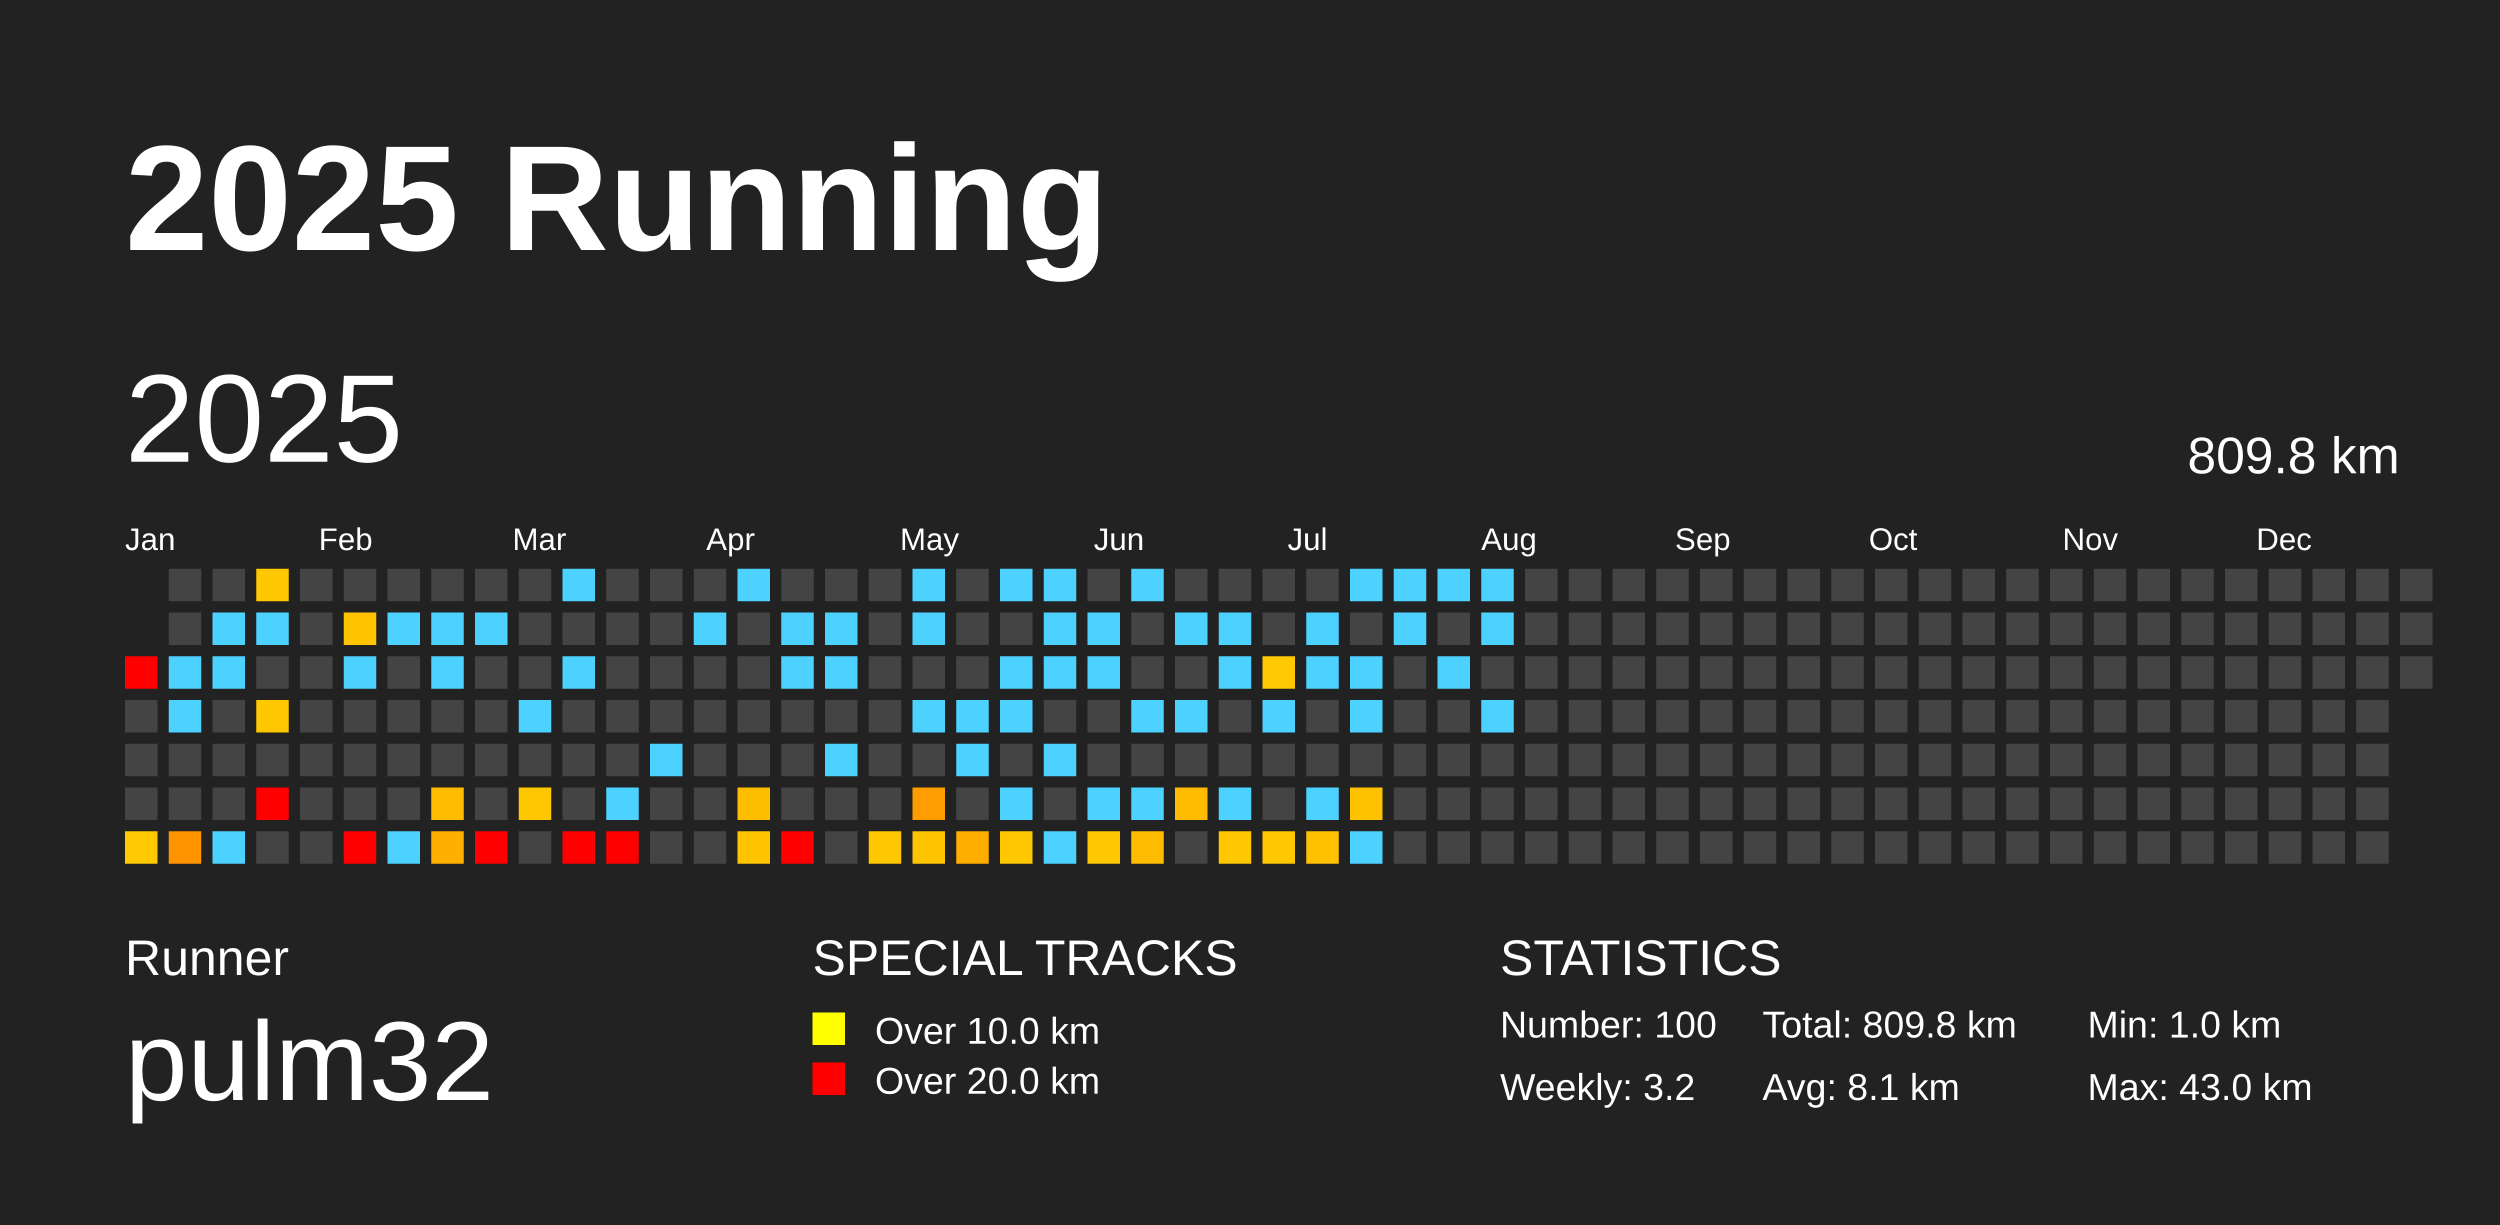
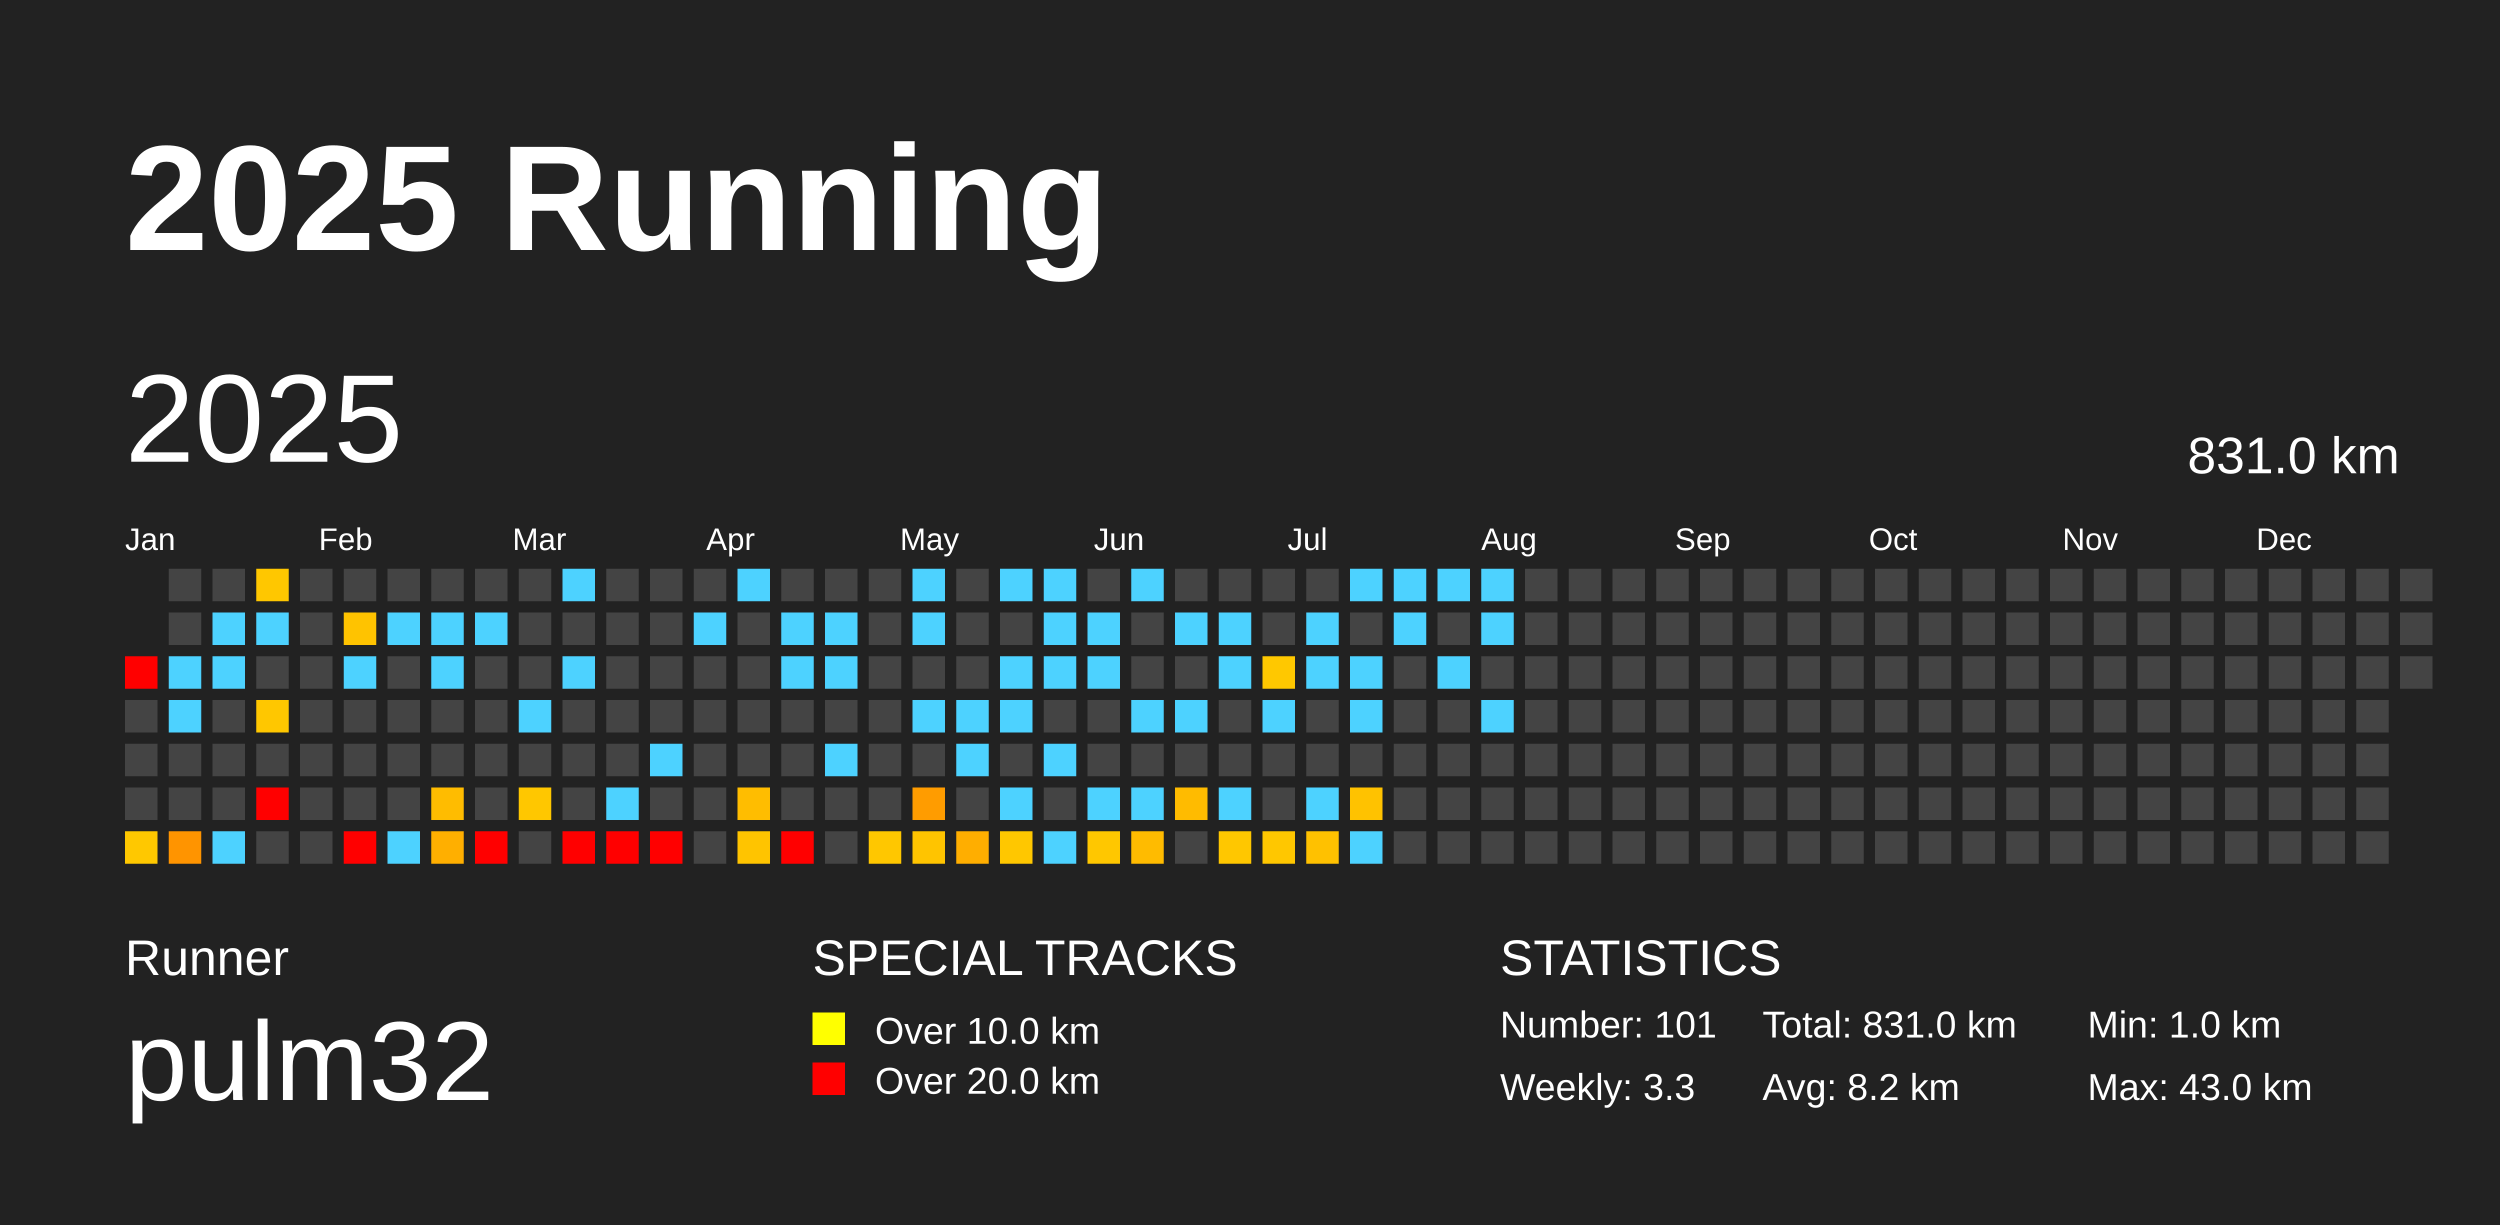
<svg xmlns="http://www.w3.org/2000/svg" baseProfile="full" height="98mm" version="1.1" viewBox="0,0,200,98" width="200mm">
  <defs />
  <rect fill="#222222" height="98" width="200" x="0" y="0" />
  <text fill="#FFFFFF" style="font-size:12px; font-family:Arial; font-weight:bold;" x="10" y="20">2025 Running</text>
  <text fill="#FFFFFF" style="font-size:4px; font-family:Arial" x="10" y="78">Runner</text>
  <text fill="#FFFFFF" style="font-size:9px; font-family:Arial" x="10" y="88">pulm32</text>
  <text fill="#FFFFFF" style="font-size:4px; font-family:Arial" x="65" y="78">SPECIAL TRACKS</text>
  <rect fill="yellow" height="2.6" width="2.6" x="65" y="81" />
  <text fill="#FFFFFF" style="font-size:3px; font-family:Arial" x="70" y="83.5">Over 10.0 km</text>
  <rect fill="red" height="2.6" width="2.6" x="65" y="85" />
  <text fill="#FFFFFF" style="font-size:3px; font-family:Arial" x="70" y="87.5">Over 20.0 km</text>
  <text fill="#FFFFFF" style="font-size:4px; font-family:Arial" x="120" y="78">STATISTICS</text>
-   <text fill="#FFFFFF" style="font-size:3px; font-family:Arial" x="120" y="83">Number: 100</text>
-   <text fill="#FFFFFF" style="font-size:3px; font-family:Arial" x="120" y="88">Weekly: 3.2</text>
-   <text fill="#FFFFFF" style="font-size:3px; font-family:Arial" x="141" y="83">Total: 809.8 km</text>
-   <text fill="#FFFFFF" style="font-size:3px; font-family:Arial" x="141" y="88">Avg: 8.1 km</text>
+   <text fill="#FFFFFF" style="font-size:3px; font-family:Arial" x="120" y="83">Number: 101</text>
+   <text fill="#FFFFFF" style="font-size:3px; font-family:Arial" x="120" y="88">Weekly: 3.3</text>
+   <text fill="#FFFFFF" style="font-size:3px; font-family:Arial" x="141" y="83">Total: 831.0 km</text>
+   <text fill="#FFFFFF" style="font-size:3px; font-family:Arial" x="141" y="88">Avg: 8.2 km</text>
  <text fill="#FFFFFF" style="font-size:3px; font-family:Arial" x="167" y="83">Min: 1.0 km</text>
  <text fill="#FFFFFF" style="font-size:3px; font-family:Arial" x="167" y="88">Max: 43.0 km</text>
  <text dominant-baseline="hanging" fill="#FFFFFF" style="font-size:10.0px; font-family:Arial;" x="10" y="30">2025</text>
-   <text dominant-baseline="hanging" fill="#FFFFFF" style="font-size:4.125px; font-family:Arial;" x="175" y="35">809.8 km</text>
+   <text dominant-baseline="hanging" fill="#FFFFFF" style="font-size:4.125px; font-family:Arial;" x="175" y="35">831.0 km</text>
  <text fill="#FFFFFF" style="font-size:2.5px; font-family:Arial" x="10.0" y="44">Jan</text>
  <text fill="#FFFFFF" style="font-size:2.5px; font-family:Arial" x="25.5" y="44">Feb</text>
  <text fill="#FFFFFF" style="font-size:2.5px; font-family:Arial" x="41.0" y="44">Mar</text>
  <text fill="#FFFFFF" style="font-size:2.5px; font-family:Arial" x="56.5" y="44">Apr</text>
  <text fill="#FFFFFF" style="font-size:2.5px; font-family:Arial" x="72.0" y="44">May</text>
  <text fill="#FFFFFF" style="font-size:2.5px; font-family:Arial" x="87.5" y="44">Jun</text>
  <text fill="#FFFFFF" style="font-size:2.5px; font-family:Arial" x="103.0" y="44">Jul</text>
  <text fill="#FFFFFF" style="font-size:2.5px; font-family:Arial" x="118.5" y="44">Aug</text>
  <text fill="#FFFFFF" style="font-size:2.5px; font-family:Arial" x="134.0" y="44">Sep</text>
  <text fill="#FFFFFF" style="font-size:2.5px; font-family:Arial" x="149.5" y="44">Oct</text>
  <text fill="#FFFFFF" style="font-size:2.5px; font-family:Arial" x="165.0" y="44">Nov</text>
  <text fill="#FFFFFF" style="font-size:2.5px; font-family:Arial" x="180.5" y="44">Dec</text>
  <rect fill="red" height="2.6" width="2.6" x="10.0" y="52.5" />
  <rect fill="#444444" height="2.6" width="2.6" x="10.0" y="56.0" />
  <rect fill="#444444" height="2.6" width="2.6" x="10.0" y="59.5" />
  <rect fill="#444444" height="2.6" width="2.6" x="10.0" y="63.0" />
  <rect fill="#ffc800" height="2.6" width="2.6" x="10.0" y="66.5" />
  <rect fill="#444444" height="2.6" width="2.6" x="13.5" y="45.5" />
  <rect fill="#444444" height="2.6" width="2.6" x="13.5" y="49.0" />
  <rect fill="#4dd2ff" height="2.6" width="2.6" x="13.5" y="52.5" />
  <rect fill="#4dd2ff" height="2.6" width="2.6" x="13.5" y="56.0" />
  <rect fill="#444444" height="2.6" width="2.6" x="13.5" y="59.5" />
  <rect fill="#444444" height="2.6" width="2.6" x="13.5" y="63.0" />
  <rect fill="#ff9400" height="2.6" width="2.6" x="13.5" y="66.5" />
  <rect fill="#444444" height="2.6" width="2.6" x="17.0" y="45.5" />
  <rect fill="#4dd2ff" height="2.6" width="2.6" x="17.0" y="49.0" />
  <rect fill="#4dd2ff" height="2.6" width="2.6" x="17.0" y="52.5" />
  <rect fill="#444444" height="2.6" width="2.6" x="17.0" y="56.0" />
  <rect fill="#444444" height="2.6" width="2.6" x="17.0" y="59.5" />
  <rect fill="#444444" height="2.6" width="2.6" x="17.0" y="63.0" />
  <rect fill="#4dd2ff" height="2.6" width="2.6" x="17.0" y="66.5" />
  <rect fill="#ffc700" height="2.6" width="2.6" x="20.5" y="45.5" />
  <rect fill="#4dd2ff" height="2.6" width="2.6" x="20.5" y="49.0" />
  <rect fill="#444444" height="2.6" width="2.6" x="20.5" y="52.5" />
  <rect fill="#ffc700" height="2.6" width="2.6" x="20.5" y="56.0" />
  <rect fill="#444444" height="2.6" width="2.6" x="20.5" y="59.5" />
  <rect fill="red" height="2.6" width="2.6" x="20.5" y="63.0" />
  <rect fill="#444444" height="2.6" width="2.6" x="20.5" y="66.5" />
  <rect fill="#444444" height="2.6" width="2.6" x="24.0" y="45.5" />
  <rect fill="#444444" height="2.6" width="2.6" x="24.0" y="49.0" />
  <rect fill="#444444" height="2.6" width="2.6" x="24.0" y="52.5" />
  <rect fill="#444444" height="2.6" width="2.6" x="24.0" y="56.0" />
  <rect fill="#444444" height="2.6" width="2.6" x="24.0" y="59.5" />
  <rect fill="#444444" height="2.6" width="2.6" x="24.0" y="63.0" />
  <rect fill="#444444" height="2.6" width="2.6" x="24.0" y="66.5" />
  <rect fill="#444444" height="2.6" width="2.6" x="27.5" y="45.5" />
  <rect fill="#ffc300" height="2.6" width="2.6" x="27.5" y="49.0" />
  <rect fill="#4dd2ff" height="2.6" width="2.6" x="27.5" y="52.5" />
  <rect fill="#444444" height="2.6" width="2.6" x="27.5" y="56.0" />
  <rect fill="#444444" height="2.6" width="2.6" x="27.5" y="59.5" />
  <rect fill="#444444" height="2.6" width="2.6" x="27.5" y="63.0" />
  <rect fill="red" height="2.6" width="2.6" x="27.5" y="66.5" />
  <rect fill="#444444" height="2.6" width="2.6" x="31.0" y="45.5" />
  <rect fill="#4dd2ff" height="2.6" width="2.6" x="31.0" y="49.0" />
  <rect fill="#444444" height="2.6" width="2.6" x="31.0" y="52.5" />
  <rect fill="#444444" height="2.6" width="2.6" x="31.0" y="56.0" />
  <rect fill="#444444" height="2.6" width="2.6" x="31.0" y="59.5" />
  <rect fill="#444444" height="2.6" width="2.6" x="31.0" y="63.0" />
  <rect fill="#4dd2ff" height="2.6" width="2.6" x="31.0" y="66.5" />
  <rect fill="#444444" height="2.6" width="2.6" x="34.5" y="45.5" />
  <rect fill="#4dd2ff" height="2.6" width="2.6" x="34.5" y="49.0" />
  <rect fill="#4dd2ff" height="2.6" width="2.6" x="34.5" y="52.5" />
  <rect fill="#444444" height="2.6" width="2.6" x="34.5" y="56.0" />
  <rect fill="#444444" height="2.6" width="2.6" x="34.5" y="59.5" />
  <rect fill="#ffbc00" height="2.6" width="2.6" x="34.5" y="63.0" />
  <rect fill="#ffaf00" height="2.6" width="2.6" x="34.5" y="66.5" />
  <rect fill="#444444" height="2.6" width="2.6" x="38.0" y="45.5" />
  <rect fill="#4dd2ff" height="2.6" width="2.6" x="38.0" y="49.0" />
  <rect fill="#444444" height="2.6" width="2.6" x="38.0" y="52.5" />
  <rect fill="#444444" height="2.6" width="2.6" x="38.0" y="56.0" />
  <rect fill="#444444" height="2.6" width="2.6" x="38.0" y="59.5" />
  <rect fill="#444444" height="2.6" width="2.6" x="38.0" y="63.0" />
  <rect fill="red" height="2.6" width="2.6" x="38.0" y="66.5" />
  <rect fill="#444444" height="2.6" width="2.6" x="41.5" y="45.5" />
  <rect fill="#444444" height="2.6" width="2.6" x="41.5" y="49.0" />
  <rect fill="#444444" height="2.6" width="2.6" x="41.5" y="52.5" />
  <rect fill="#4dd2ff" height="2.6" width="2.6" x="41.5" y="56.0" />
  <rect fill="#444444" height="2.6" width="2.6" x="41.5" y="59.5" />
  <rect fill="#ffc700" height="2.6" width="2.6" x="41.5" y="63.0" />
  <rect fill="#444444" height="2.6" width="2.6" x="41.5" y="66.5" />
  <rect fill="#4dd2ff" height="2.6" width="2.6" x="45.0" y="45.5" />
  <rect fill="#444444" height="2.6" width="2.6" x="45.0" y="49.0" />
  <rect fill="#4dd2ff" height="2.6" width="2.6" x="45.0" y="52.5" />
  <rect fill="#444444" height="2.6" width="2.6" x="45.0" y="56.0" />
  <rect fill="#444444" height="2.6" width="2.6" x="45.0" y="59.5" />
  <rect fill="#444444" height="2.6" width="2.6" x="45.0" y="63.0" />
  <rect fill="red" height="2.6" width="2.6" x="45.0" y="66.5" />
  <rect fill="#444444" height="2.6" width="2.6" x="48.5" y="45.5" />
  <rect fill="#444444" height="2.6" width="2.6" x="48.5" y="49.0" />
  <rect fill="#444444" height="2.6" width="2.6" x="48.5" y="52.5" />
  <rect fill="#444444" height="2.6" width="2.6" x="48.5" y="56.0" />
  <rect fill="#444444" height="2.6" width="2.6" x="48.5" y="59.5" />
  <rect fill="#4dd2ff" height="2.6" width="2.6" x="48.5" y="63.0" />
  <rect fill="red" height="2.6" width="2.6" x="48.5" y="66.5" />
  <rect fill="#444444" height="2.6" width="2.6" x="52.0" y="45.5" />
  <rect fill="#444444" height="2.6" width="2.6" x="52.0" y="49.0" />
  <rect fill="#444444" height="2.6" width="2.6" x="52.0" y="52.5" />
  <rect fill="#444444" height="2.6" width="2.6" x="52.0" y="56.0" />
  <rect fill="#4dd2ff" height="2.6" width="2.6" x="52.0" y="59.5" />
  <rect fill="#444444" height="2.6" width="2.6" x="52.0" y="63.0" />
-   <rect fill="#444444" height="2.6" width="2.6" x="52.0" y="66.5" />
+   <rect fill="red" height="2.6" width="2.6" x="52.0" y="66.5" />
  <rect fill="#444444" height="2.6" width="2.6" x="55.5" y="45.5" />
  <rect fill="#4dd2ff" height="2.6" width="2.6" x="55.5" y="49.0" />
  <rect fill="#444444" height="2.6" width="2.6" x="55.5" y="52.5" />
  <rect fill="#444444" height="2.6" width="2.6" x="55.5" y="56.0" />
  <rect fill="#444444" height="2.6" width="2.6" x="55.5" y="59.5" />
  <rect fill="#444444" height="2.6" width="2.6" x="55.5" y="63.0" />
  <rect fill="#444444" height="2.6" width="2.6" x="55.5" y="66.5" />
  <rect fill="#4dd2ff" height="2.6" width="2.6" x="59.0" y="45.5" />
  <rect fill="#444444" height="2.6" width="2.6" x="59.0" y="49.0" />
  <rect fill="#444444" height="2.6" width="2.6" x="59.0" y="52.5" />
  <rect fill="#444444" height="2.6" width="2.6" x="59.0" y="56.0" />
  <rect fill="#444444" height="2.6" width="2.6" x="59.0" y="59.5" />
  <rect fill="#ffbd00" height="2.6" width="2.6" x="59.0" y="63.0" />
  <rect fill="#ffc400" height="2.6" width="2.6" x="59.0" y="66.5" />
  <rect fill="#444444" height="2.6" width="2.6" x="62.5" y="45.5" />
  <rect fill="#4dd2ff" height="2.6" width="2.6" x="62.5" y="49.0" />
  <rect fill="#4dd2ff" height="2.6" width="2.6" x="62.5" y="52.5" />
  <rect fill="#444444" height="2.6" width="2.6" x="62.5" y="56.0" />
  <rect fill="#444444" height="2.6" width="2.6" x="62.5" y="59.5" />
  <rect fill="#444444" height="2.6" width="2.6" x="62.5" y="63.0" />
  <rect fill="red" height="2.6" width="2.6" x="62.5" y="66.5" />
  <rect fill="#444444" height="2.6" width="2.6" x="66.0" y="45.5" />
  <rect fill="#4dd2ff" height="2.6" width="2.6" x="66.0" y="49.0" />
  <rect fill="#4dd2ff" height="2.6" width="2.6" x="66.0" y="52.5" />
  <rect fill="#444444" height="2.6" width="2.6" x="66.0" y="56.0" />
  <rect fill="#4dd2ff" height="2.6" width="2.6" x="66.0" y="59.5" />
  <rect fill="#444444" height="2.6" width="2.6" x="66.0" y="63.0" />
  <rect fill="#444444" height="2.6" width="2.6" x="66.0" y="66.5" />
  <rect fill="#444444" height="2.6" width="2.6" x="69.5" y="45.5" />
  <rect fill="#444444" height="2.6" width="2.6" x="69.5" y="49.0" />
  <rect fill="#444444" height="2.6" width="2.6" x="69.5" y="52.5" />
  <rect fill="#444444" height="2.6" width="2.6" x="69.5" y="56.0" />
  <rect fill="#444444" height="2.6" width="2.6" x="69.5" y="59.5" />
  <rect fill="#444444" height="2.6" width="2.6" x="69.5" y="63.0" />
  <rect fill="#ffc700" height="2.6" width="2.6" x="69.5" y="66.5" />
  <rect fill="#4dd2ff" height="2.6" width="2.6" x="73.0" y="45.5" />
  <rect fill="#4dd2ff" height="2.6" width="2.6" x="73.0" y="49.0" />
  <rect fill="#444444" height="2.6" width="2.6" x="73.0" y="52.5" />
  <rect fill="#4dd2ff" height="2.6" width="2.6" x="73.0" y="56.0" />
  <rect fill="#444444" height="2.6" width="2.6" x="73.0" y="59.5" />
  <rect fill="#ff9c00" height="2.6" width="2.6" x="73.0" y="63.0" />
  <rect fill="#ffc400" height="2.6" width="2.6" x="73.0" y="66.5" />
  <rect fill="#444444" height="2.6" width="2.6" x="76.5" y="45.5" />
  <rect fill="#444444" height="2.6" width="2.6" x="76.5" y="49.0" />
  <rect fill="#444444" height="2.6" width="2.6" x="76.5" y="52.5" />
  <rect fill="#4dd2ff" height="2.6" width="2.6" x="76.5" y="56.0" />
  <rect fill="#4dd2ff" height="2.6" width="2.6" x="76.5" y="59.5" />
  <rect fill="#444444" height="2.6" width="2.6" x="76.5" y="63.0" />
  <rect fill="#ffae00" height="2.6" width="2.6" x="76.5" y="66.5" />
  <rect fill="#4dd2ff" height="2.6" width="2.6" x="80.0" y="45.5" />
  <rect fill="#444444" height="2.6" width="2.6" x="80.0" y="49.0" />
  <rect fill="#4dd2ff" height="2.6" width="2.6" x="80.0" y="52.5" />
  <rect fill="#4dd2ff" height="2.6" width="2.6" x="80.0" y="56.0" />
  <rect fill="#444444" height="2.6" width="2.6" x="80.0" y="59.5" />
  <rect fill="#4dd2ff" height="2.6" width="2.6" x="80.0" y="63.0" />
  <rect fill="#ffc700" height="2.6" width="2.6" x="80.0" y="66.5" />
  <rect fill="#4dd2ff" height="2.6" width="2.6" x="83.5" y="45.5" />
  <rect fill="#4dd2ff" height="2.6" width="2.6" x="83.5" y="49.0" />
  <rect fill="#4dd2ff" height="2.6" width="2.6" x="83.5" y="52.5" />
  <rect fill="#444444" height="2.6" width="2.6" x="83.5" y="56.0" />
  <rect fill="#4dd2ff" height="2.6" width="2.6" x="83.5" y="59.5" />
  <rect fill="#444444" height="2.6" width="2.6" x="83.5" y="63.0" />
  <rect fill="#4dd2ff" height="2.6" width="2.6" x="83.5" y="66.5" />
  <rect fill="#444444" height="2.6" width="2.6" x="87.0" y="45.5" />
  <rect fill="#4dd2ff" height="2.6" width="2.6" x="87.0" y="49.0" />
  <rect fill="#4dd2ff" height="2.6" width="2.6" x="87.0" y="52.5" />
  <rect fill="#444444" height="2.6" width="2.6" x="87.0" y="56.0" />
  <rect fill="#444444" height="2.6" width="2.6" x="87.0" y="59.5" />
  <rect fill="#4dd2ff" height="2.6" width="2.6" x="87.0" y="63.0" />
  <rect fill="#ffc700" height="2.6" width="2.6" x="87.0" y="66.5" />
  <rect fill="#4dd2ff" height="2.6" width="2.6" x="90.5" y="45.5" />
  <rect fill="#444444" height="2.6" width="2.6" x="90.5" y="49.0" />
  <rect fill="#444444" height="2.6" width="2.6" x="90.5" y="52.5" />
  <rect fill="#4dd2ff" height="2.6" width="2.6" x="90.5" y="56.0" />
  <rect fill="#444444" height="2.6" width="2.6" x="90.5" y="59.5" />
  <rect fill="#4dd2ff" height="2.6" width="2.6" x="90.5" y="63.0" />
  <rect fill="#ffbb00" height="2.6" width="2.6" x="90.5" y="66.5" />
  <rect fill="#444444" height="2.6" width="2.6" x="94.0" y="45.5" />
  <rect fill="#4dd2ff" height="2.6" width="2.6" x="94.0" y="49.0" />
  <rect fill="#444444" height="2.6" width="2.6" x="94.0" y="52.5" />
  <rect fill="#4dd2ff" height="2.6" width="2.6" x="94.0" y="56.0" />
  <rect fill="#444444" height="2.6" width="2.6" x="94.0" y="59.5" />
  <rect fill="#ffbb00" height="2.6" width="2.6" x="94.0" y="63.0" />
  <rect fill="#444444" height="2.6" width="2.6" x="94.0" y="66.5" />
  <rect fill="#444444" height="2.6" width="2.6" x="97.5" y="45.5" />
  <rect fill="#4dd2ff" height="2.6" width="2.6" x="97.5" y="49.0" />
  <rect fill="#4dd2ff" height="2.6" width="2.6" x="97.5" y="52.5" />
  <rect fill="#444444" height="2.6" width="2.6" x="97.5" y="56.0" />
  <rect fill="#444444" height="2.6" width="2.6" x="97.5" y="59.5" />
  <rect fill="#4dd2ff" height="2.6" width="2.6" x="97.5" y="63.0" />
  <rect fill="#ffc700" height="2.6" width="2.6" x="97.5" y="66.5" />
  <rect fill="#444444" height="2.6" width="2.6" x="101.0" y="45.5" />
  <rect fill="#444444" height="2.6" width="2.6" x="101.0" y="49.0" />
  <rect fill="#ffc800" height="2.6" width="2.6" x="101.0" y="52.5" />
  <rect fill="#4dd2ff" height="2.6" width="2.6" x="101.0" y="56.0" />
  <rect fill="#444444" height="2.6" width="2.6" x="101.0" y="59.5" />
  <rect fill="#444444" height="2.6" width="2.6" x="101.0" y="63.0" />
  <rect fill="#ffc700" height="2.6" width="2.6" x="101.0" y="66.5" />
  <rect fill="#444444" height="2.6" width="2.6" x="104.5" y="45.5" />
  <rect fill="#4dd2ff" height="2.6" width="2.6" x="104.5" y="49.0" />
  <rect fill="#4dd2ff" height="2.6" width="2.6" x="104.5" y="52.5" />
  <rect fill="#444444" height="2.6" width="2.6" x="104.5" y="56.0" />
  <rect fill="#444444" height="2.6" width="2.6" x="104.5" y="59.5" />
  <rect fill="#4dd2ff" height="2.6" width="2.6" x="104.5" y="63.0" />
  <rect fill="#ffc100" height="2.6" width="2.6" x="104.5" y="66.5" />
  <rect fill="#4dd2ff" height="2.6" width="2.6" x="108.0" y="45.5" />
  <rect fill="#444444" height="2.6" width="2.6" x="108.0" y="49.0" />
  <rect fill="#4dd2ff" height="2.6" width="2.6" x="108.0" y="52.5" />
  <rect fill="#4dd2ff" height="2.6" width="2.6" x="108.0" y="56.0" />
  <rect fill="#444444" height="2.6" width="2.6" x="108.0" y="59.5" />
  <rect fill="#ffc200" height="2.6" width="2.6" x="108.0" y="63.0" />
  <rect fill="#4dd2ff" height="2.6" width="2.6" x="108.0" y="66.5" />
  <rect fill="#4dd2ff" height="2.6" width="2.6" x="111.5" y="45.5" />
  <rect fill="#4dd2ff" height="2.6" width="2.6" x="111.5" y="49.0" />
  <rect fill="#444444" height="2.6" width="2.6" x="111.5" y="52.5" />
  <rect fill="#444444" height="2.6" width="2.6" x="111.5" y="56.0" />
  <rect fill="#444444" height="2.6" width="2.6" x="111.5" y="59.5" />
  <rect fill="#444444" height="2.6" width="2.6" x="111.5" y="63.0" />
  <rect fill="#444444" height="2.6" width="2.6" x="111.5" y="66.5" />
  <rect fill="#4dd2ff" height="2.6" width="2.6" x="115.0" y="45.5" />
  <rect fill="#444444" height="2.6" width="2.6" x="115.0" y="49.0" />
  <rect fill="#4dd2ff" height="2.6" width="2.6" x="115.0" y="52.5" />
  <rect fill="#444444" height="2.6" width="2.6" x="115.0" y="56.0" />
  <rect fill="#444444" height="2.6" width="2.6" x="115.0" y="59.5" />
  <rect fill="#444444" height="2.6" width="2.6" x="115.0" y="63.0" />
  <rect fill="#444444" height="2.6" width="2.6" x="115.0" y="66.5" />
  <rect fill="#4dd2ff" height="2.6" width="2.6" x="118.5" y="45.5" />
  <rect fill="#4dd2ff" height="2.6" width="2.6" x="118.5" y="49.0" />
  <rect fill="#444444" height="2.6" width="2.6" x="118.5" y="52.5" />
  <rect fill="#4dd2ff" height="2.6" width="2.6" x="118.5" y="56.0" />
  <rect fill="#444444" height="2.6" width="2.6" x="118.5" y="59.5" />
  <rect fill="#444444" height="2.6" width="2.6" x="118.5" y="63.0" />
  <rect fill="#444444" height="2.6" width="2.6" x="118.5" y="66.5" />
  <rect fill="#444444" height="2.6" width="2.6" x="122.0" y="45.5" />
  <rect fill="#444444" height="2.6" width="2.6" x="122.0" y="49.0" />
  <rect fill="#444444" height="2.6" width="2.6" x="122.0" y="52.5" />
  <rect fill="#444444" height="2.6" width="2.6" x="122.0" y="56.0" />
  <rect fill="#444444" height="2.6" width="2.6" x="122.0" y="59.5" />
  <rect fill="#444444" height="2.6" width="2.6" x="122.0" y="63.0" />
  <rect fill="#444444" height="2.6" width="2.6" x="122.0" y="66.5" />
  <rect fill="#444444" height="2.6" width="2.6" x="125.5" y="45.5" />
  <rect fill="#444444" height="2.6" width="2.6" x="125.5" y="49.0" />
  <rect fill="#444444" height="2.6" width="2.6" x="125.5" y="52.5" />
  <rect fill="#444444" height="2.6" width="2.6" x="125.5" y="56.0" />
  <rect fill="#444444" height="2.6" width="2.6" x="125.5" y="59.5" />
  <rect fill="#444444" height="2.6" width="2.6" x="125.5" y="63.0" />
  <rect fill="#444444" height="2.6" width="2.6" x="125.5" y="66.5" />
  <rect fill="#444444" height="2.6" width="2.6" x="129.0" y="45.5" />
  <rect fill="#444444" height="2.6" width="2.6" x="129.0" y="49.0" />
  <rect fill="#444444" height="2.6" width="2.6" x="129.0" y="52.5" />
  <rect fill="#444444" height="2.6" width="2.6" x="129.0" y="56.0" />
  <rect fill="#444444" height="2.6" width="2.6" x="129.0" y="59.5" />
  <rect fill="#444444" height="2.6" width="2.6" x="129.0" y="63.0" />
  <rect fill="#444444" height="2.6" width="2.6" x="129.0" y="66.5" />
  <rect fill="#444444" height="2.6" width="2.6" x="132.5" y="45.5" />
  <rect fill="#444444" height="2.6" width="2.6" x="132.5" y="49.0" />
  <rect fill="#444444" height="2.6" width="2.6" x="132.5" y="52.5" />
  <rect fill="#444444" height="2.6" width="2.6" x="132.5" y="56.0" />
  <rect fill="#444444" height="2.6" width="2.6" x="132.5" y="59.5" />
  <rect fill="#444444" height="2.6" width="2.6" x="132.5" y="63.0" />
  <rect fill="#444444" height="2.6" width="2.6" x="132.5" y="66.5" />
  <rect fill="#444444" height="2.6" width="2.6" x="136.0" y="45.5" />
  <rect fill="#444444" height="2.6" width="2.6" x="136.0" y="49.0" />
  <rect fill="#444444" height="2.6" width="2.6" x="136.0" y="52.5" />
  <rect fill="#444444" height="2.6" width="2.6" x="136.0" y="56.0" />
  <rect fill="#444444" height="2.6" width="2.6" x="136.0" y="59.5" />
  <rect fill="#444444" height="2.6" width="2.6" x="136.0" y="63.0" />
  <rect fill="#444444" height="2.6" width="2.6" x="136.0" y="66.5" />
  <rect fill="#444444" height="2.6" width="2.6" x="139.5" y="45.5" />
  <rect fill="#444444" height="2.6" width="2.6" x="139.5" y="49.0" />
  <rect fill="#444444" height="2.6" width="2.6" x="139.5" y="52.5" />
  <rect fill="#444444" height="2.6" width="2.6" x="139.5" y="56.0" />
  <rect fill="#444444" height="2.6" width="2.6" x="139.5" y="59.5" />
  <rect fill="#444444" height="2.6" width="2.6" x="139.5" y="63.0" />
  <rect fill="#444444" height="2.6" width="2.6" x="139.5" y="66.5" />
  <rect fill="#444444" height="2.6" width="2.6" x="143.0" y="45.5" />
  <rect fill="#444444" height="2.6" width="2.6" x="143.0" y="49.0" />
  <rect fill="#444444" height="2.6" width="2.6" x="143.0" y="52.5" />
  <rect fill="#444444" height="2.6" width="2.6" x="143.0" y="56.0" />
  <rect fill="#444444" height="2.6" width="2.6" x="143.0" y="59.5" />
  <rect fill="#444444" height="2.6" width="2.6" x="143.0" y="63.0" />
  <rect fill="#444444" height="2.6" width="2.6" x="143.0" y="66.5" />
  <rect fill="#444444" height="2.6" width="2.6" x="146.5" y="45.5" />
  <rect fill="#444444" height="2.6" width="2.6" x="146.5" y="49.0" />
  <rect fill="#444444" height="2.6" width="2.6" x="146.5" y="52.5" />
  <rect fill="#444444" height="2.6" width="2.6" x="146.5" y="56.0" />
  <rect fill="#444444" height="2.6" width="2.6" x="146.5" y="59.5" />
  <rect fill="#444444" height="2.6" width="2.6" x="146.5" y="63.0" />
  <rect fill="#444444" height="2.6" width="2.6" x="146.5" y="66.5" />
  <rect fill="#444444" height="2.6" width="2.6" x="150.0" y="45.5" />
  <rect fill="#444444" height="2.6" width="2.6" x="150.0" y="49.0" />
  <rect fill="#444444" height="2.6" width="2.6" x="150.0" y="52.5" />
  <rect fill="#444444" height="2.6" width="2.6" x="150.0" y="56.0" />
  <rect fill="#444444" height="2.6" width="2.6" x="150.0" y="59.5" />
  <rect fill="#444444" height="2.6" width="2.6" x="150.0" y="63.0" />
  <rect fill="#444444" height="2.6" width="2.6" x="150.0" y="66.5" />
  <rect fill="#444444" height="2.6" width="2.6" x="153.5" y="45.5" />
  <rect fill="#444444" height="2.6" width="2.6" x="153.5" y="49.0" />
  <rect fill="#444444" height="2.6" width="2.6" x="153.5" y="52.5" />
  <rect fill="#444444" height="2.6" width="2.6" x="153.5" y="56.0" />
  <rect fill="#444444" height="2.6" width="2.6" x="153.5" y="59.5" />
  <rect fill="#444444" height="2.6" width="2.6" x="153.5" y="63.0" />
  <rect fill="#444444" height="2.6" width="2.6" x="153.5" y="66.5" />
  <rect fill="#444444" height="2.6" width="2.6" x="157.0" y="45.5" />
  <rect fill="#444444" height="2.6" width="2.6" x="157.0" y="49.0" />
  <rect fill="#444444" height="2.6" width="2.6" x="157.0" y="52.5" />
  <rect fill="#444444" height="2.6" width="2.6" x="157.0" y="56.0" />
  <rect fill="#444444" height="2.6" width="2.6" x="157.0" y="59.5" />
  <rect fill="#444444" height="2.6" width="2.6" x="157.0" y="63.0" />
  <rect fill="#444444" height="2.6" width="2.6" x="157.0" y="66.5" />
  <rect fill="#444444" height="2.6" width="2.6" x="160.5" y="45.5" />
  <rect fill="#444444" height="2.6" width="2.6" x="160.5" y="49.0" />
  <rect fill="#444444" height="2.6" width="2.6" x="160.5" y="52.5" />
  <rect fill="#444444" height="2.6" width="2.6" x="160.5" y="56.0" />
  <rect fill="#444444" height="2.6" width="2.6" x="160.5" y="59.5" />
  <rect fill="#444444" height="2.6" width="2.6" x="160.5" y="63.0" />
  <rect fill="#444444" height="2.6" width="2.6" x="160.5" y="66.5" />
  <rect fill="#444444" height="2.6" width="2.6" x="164.0" y="45.5" />
  <rect fill="#444444" height="2.6" width="2.6" x="164.0" y="49.0" />
  <rect fill="#444444" height="2.6" width="2.6" x="164.0" y="52.5" />
  <rect fill="#444444" height="2.6" width="2.6" x="164.0" y="56.0" />
  <rect fill="#444444" height="2.6" width="2.6" x="164.0" y="59.5" />
  <rect fill="#444444" height="2.6" width="2.6" x="164.0" y="63.0" />
  <rect fill="#444444" height="2.6" width="2.6" x="164.0" y="66.5" />
  <rect fill="#444444" height="2.6" width="2.6" x="167.5" y="45.5" />
  <rect fill="#444444" height="2.6" width="2.6" x="167.5" y="49.0" />
  <rect fill="#444444" height="2.6" width="2.6" x="167.5" y="52.5" />
  <rect fill="#444444" height="2.6" width="2.6" x="167.5" y="56.0" />
  <rect fill="#444444" height="2.6" width="2.6" x="167.5" y="59.5" />
  <rect fill="#444444" height="2.6" width="2.6" x="167.5" y="63.0" />
  <rect fill="#444444" height="2.6" width="2.6" x="167.5" y="66.5" />
  <rect fill="#444444" height="2.6" width="2.6" x="171.0" y="45.5" />
  <rect fill="#444444" height="2.6" width="2.6" x="171.0" y="49.0" />
  <rect fill="#444444" height="2.6" width="2.6" x="171.0" y="52.5" />
  <rect fill="#444444" height="2.6" width="2.6" x="171.0" y="56.0" />
  <rect fill="#444444" height="2.6" width="2.6" x="171.0" y="59.5" />
  <rect fill="#444444" height="2.6" width="2.6" x="171.0" y="63.0" />
  <rect fill="#444444" height="2.6" width="2.6" x="171.0" y="66.5" />
  <rect fill="#444444" height="2.6" width="2.6" x="174.5" y="45.5" />
  <rect fill="#444444" height="2.6" width="2.6" x="174.5" y="49.0" />
  <rect fill="#444444" height="2.6" width="2.6" x="174.5" y="52.5" />
  <rect fill="#444444" height="2.6" width="2.6" x="174.5" y="56.0" />
  <rect fill="#444444" height="2.6" width="2.6" x="174.5" y="59.5" />
  <rect fill="#444444" height="2.6" width="2.6" x="174.5" y="63.0" />
  <rect fill="#444444" height="2.6" width="2.6" x="174.5" y="66.5" />
  <rect fill="#444444" height="2.6" width="2.6" x="178.0" y="45.5" />
  <rect fill="#444444" height="2.6" width="2.6" x="178.0" y="49.0" />
  <rect fill="#444444" height="2.6" width="2.6" x="178.0" y="52.5" />
  <rect fill="#444444" height="2.6" width="2.6" x="178.0" y="56.0" />
  <rect fill="#444444" height="2.6" width="2.6" x="178.0" y="59.5" />
  <rect fill="#444444" height="2.6" width="2.6" x="178.0" y="63.0" />
  <rect fill="#444444" height="2.6" width="2.6" x="178.0" y="66.5" />
  <rect fill="#444444" height="2.6" width="2.6" x="181.5" y="45.5" />
  <rect fill="#444444" height="2.6" width="2.6" x="181.5" y="49.0" />
  <rect fill="#444444" height="2.6" width="2.6" x="181.5" y="52.5" />
  <rect fill="#444444" height="2.6" width="2.6" x="181.5" y="56.0" />
  <rect fill="#444444" height="2.6" width="2.6" x="181.5" y="59.5" />
  <rect fill="#444444" height="2.6" width="2.6" x="181.5" y="63.0" />
  <rect fill="#444444" height="2.6" width="2.6" x="181.5" y="66.5" />
  <rect fill="#444444" height="2.6" width="2.6" x="185.0" y="45.5" />
  <rect fill="#444444" height="2.6" width="2.6" x="185.0" y="49.0" />
  <rect fill="#444444" height="2.6" width="2.6" x="185.0" y="52.5" />
  <rect fill="#444444" height="2.6" width="2.6" x="185.0" y="56.0" />
  <rect fill="#444444" height="2.6" width="2.6" x="185.0" y="59.5" />
  <rect fill="#444444" height="2.6" width="2.6" x="185.0" y="63.0" />
  <rect fill="#444444" height="2.6" width="2.6" x="185.0" y="66.5" />
  <rect fill="#444444" height="2.6" width="2.6" x="188.5" y="45.5" />
  <rect fill="#444444" height="2.6" width="2.6" x="188.5" y="49.0" />
  <rect fill="#444444" height="2.6" width="2.6" x="188.5" y="52.5" />
  <rect fill="#444444" height="2.6" width="2.6" x="188.5" y="56.0" />
  <rect fill="#444444" height="2.6" width="2.6" x="188.5" y="59.5" />
  <rect fill="#444444" height="2.6" width="2.6" x="188.5" y="63.0" />
  <rect fill="#444444" height="2.6" width="2.6" x="188.5" y="66.5" />
  <rect fill="#444444" height="2.6" width="2.6" x="192.0" y="45.5" />
  <rect fill="#444444" height="2.6" width="2.6" x="192.0" y="49.0" />
  <rect fill="#444444" height="2.6" width="2.6" x="192.0" y="52.5" />
</svg>
